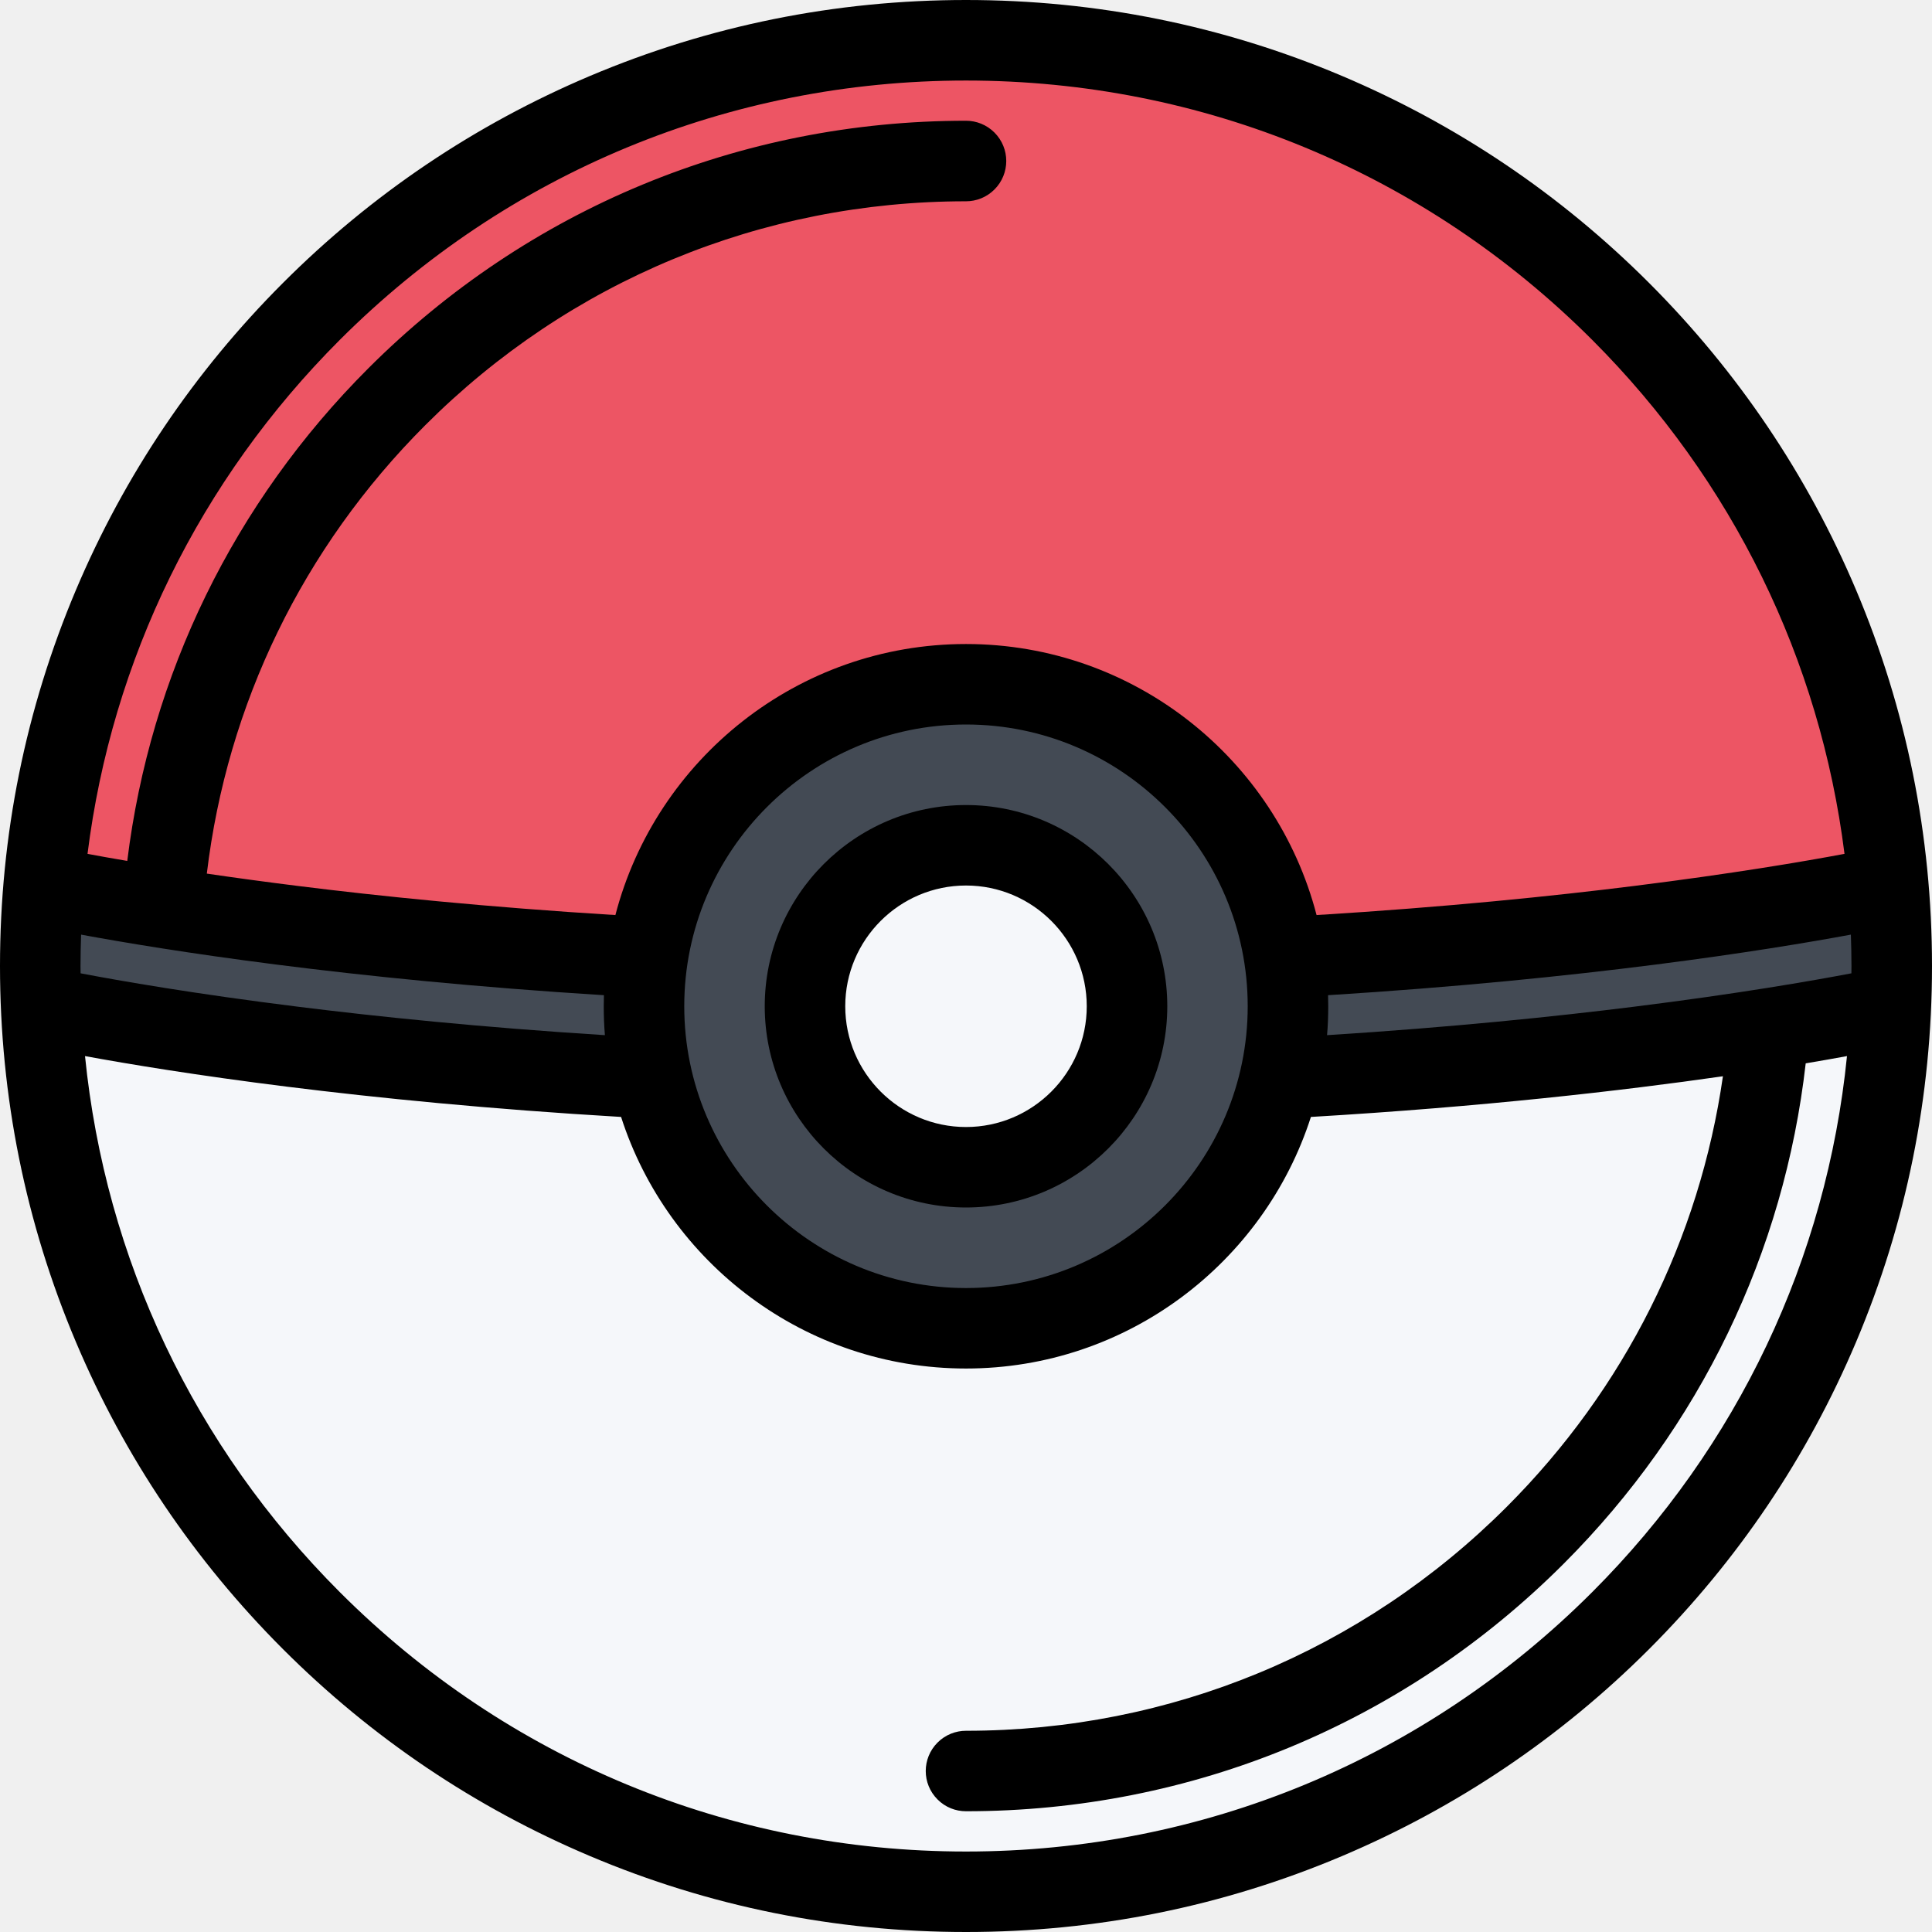
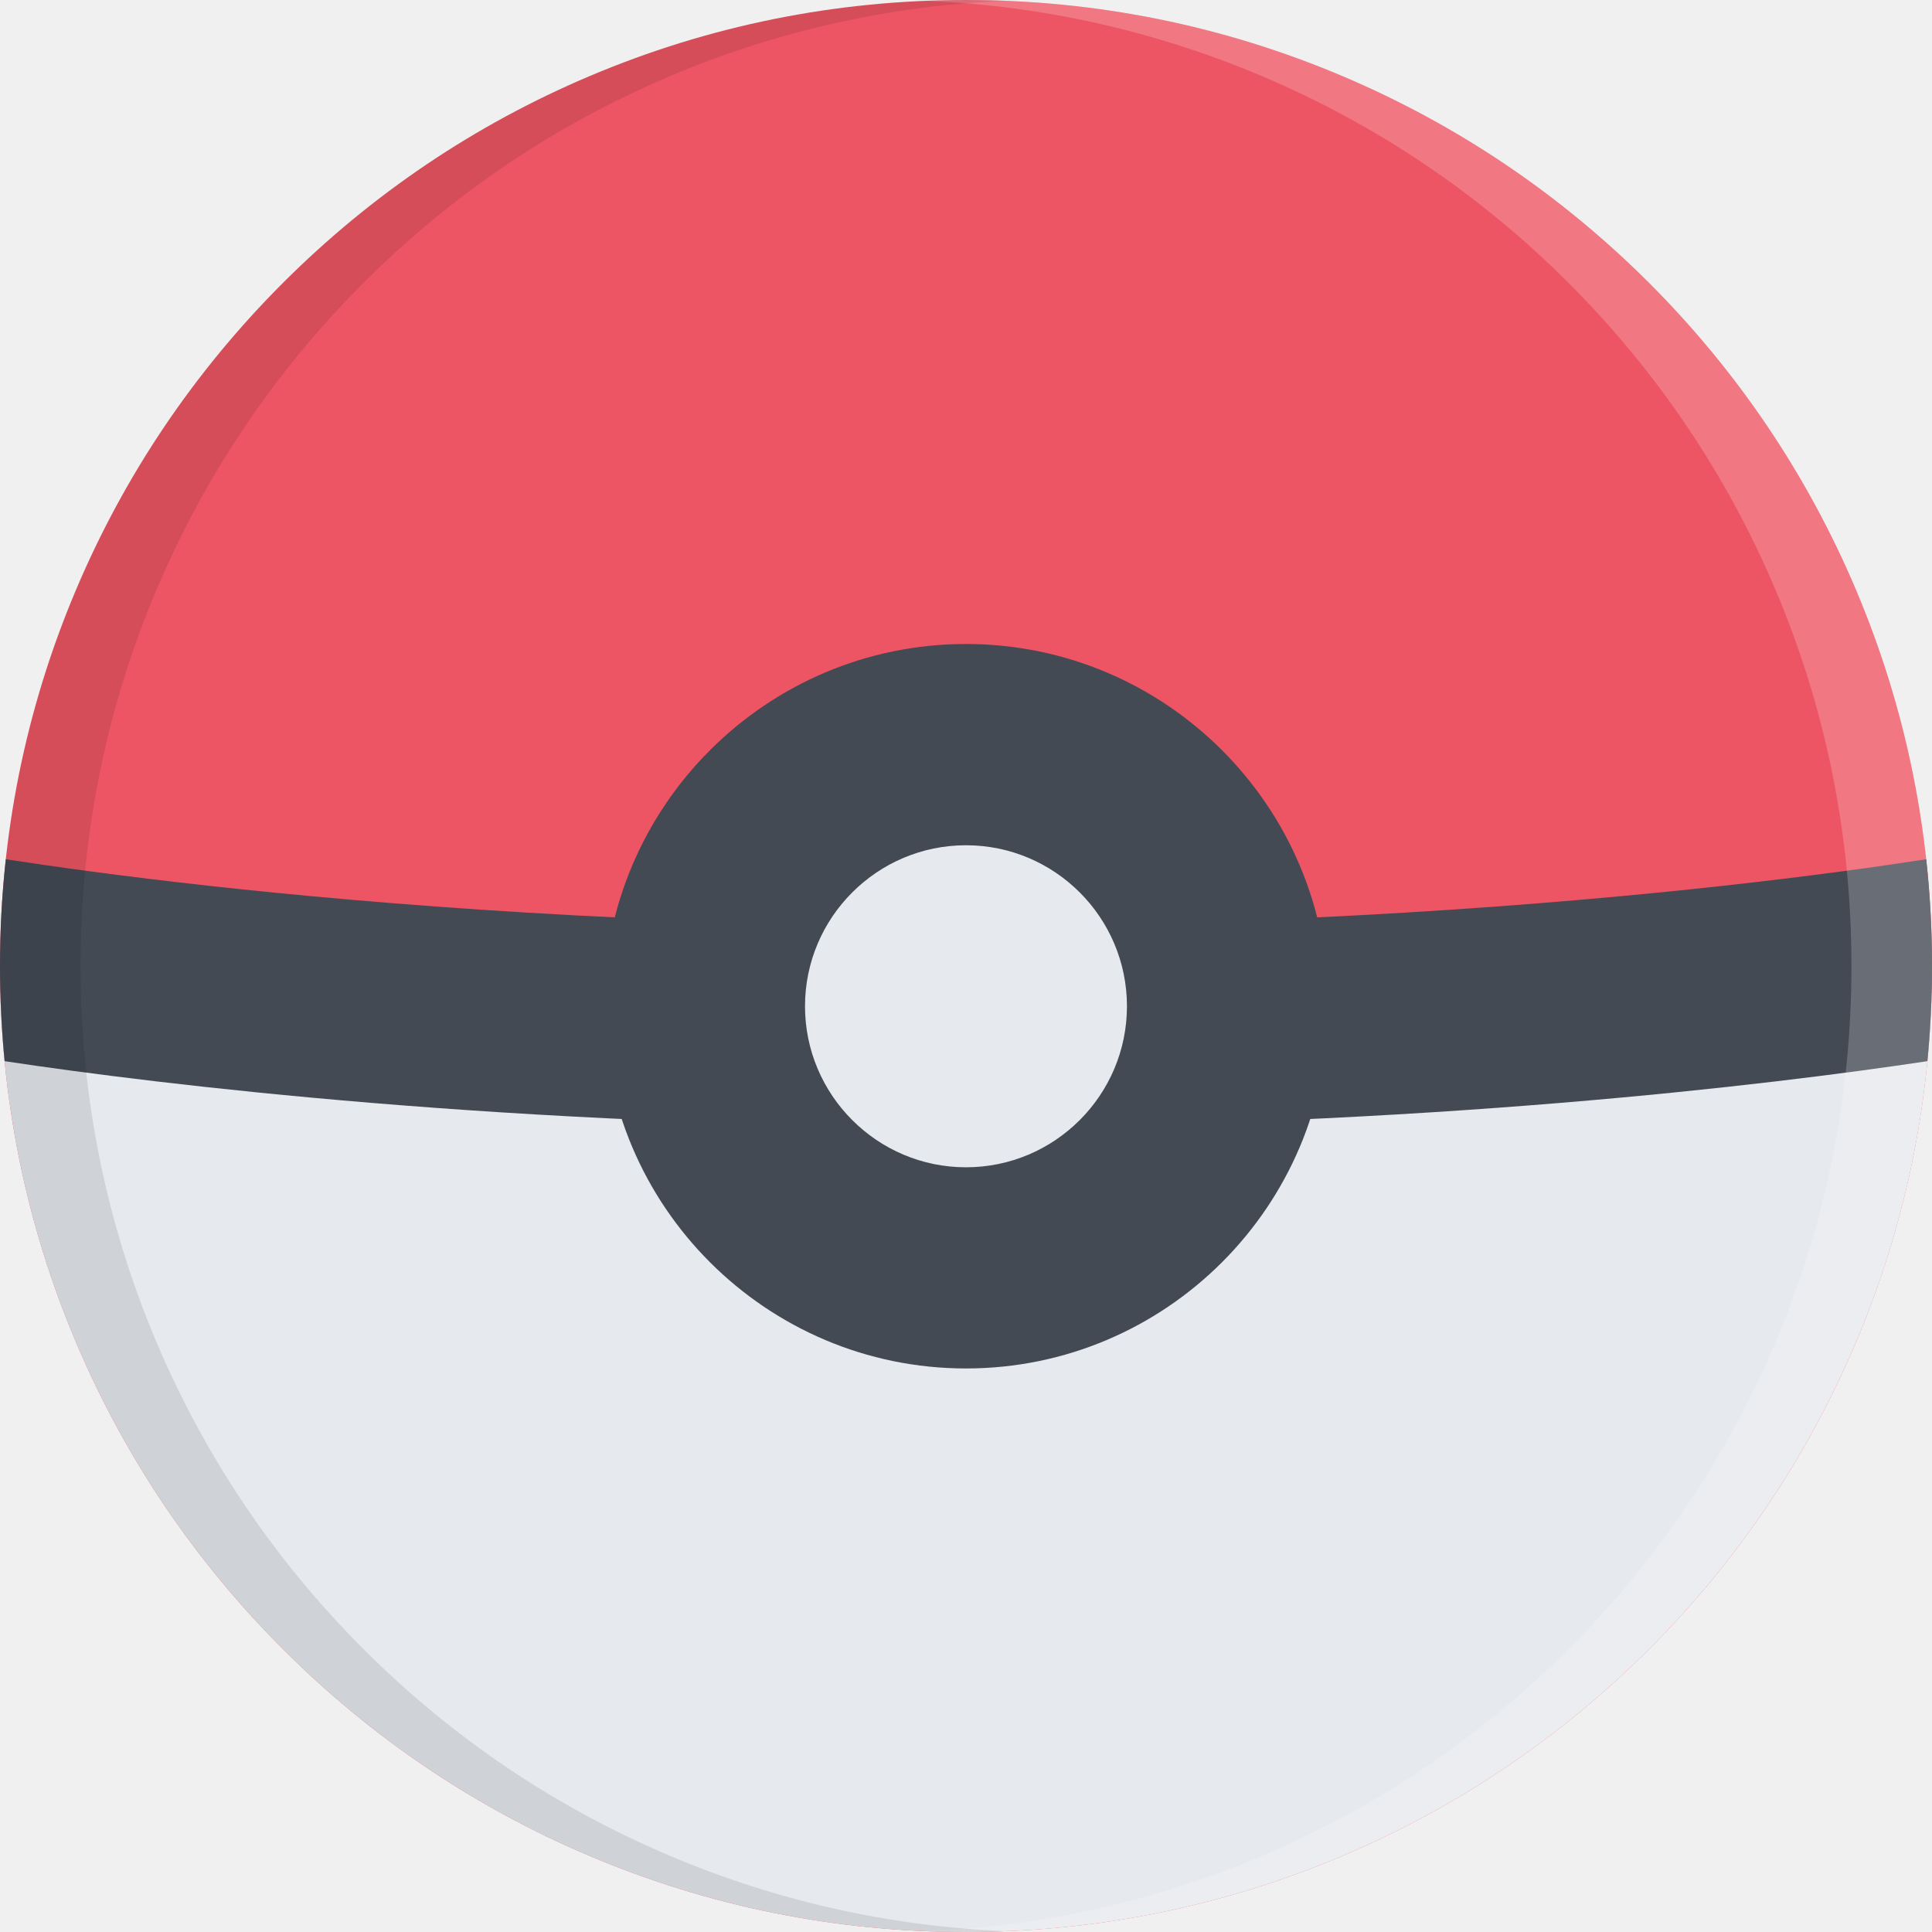
- <svg xmlns="http://www.w3.org/2000/svg" version="1.1" id="Layer_1" x="0px" y="0px" viewBox="0 0 511.99 511.99" style="enable-background:new 0 0 511.99 511.99;" xml:space="preserve">
-   <polygon style="fill:#ED5564;" points="493.991,200.996 478.991,149.497 437.991,89.998 384.493,45.999 319.493,19.999   263.995,13.499 198.996,21.499 128.997,48.999 78.498,87.498 40.499,135.497 18.999,200.496 18.999,236.995 58.498,240.495   168.996,255.995 187.996,210.996 234.995,184.996 262.495,184.996 287.995,188.996 320.993,210.996 347.993,252.495   496.491,235.995 " />
-   <polygon style="fill:#F5F7FA;" points="340.993,288.495 335.993,293.494 319.493,326.993 288.995,346.993 260.245,349.493   235.995,344.993 220.495,339.993 199.996,326.993 187.496,311.994 174.496,288.495 150.497,283.995 75.498,276.495 18.999,271.995   14.999,284.995 40.499,374.493 107.997,451.991 219.495,497.991 304.994,500.491 367.993,478.491 432.991,427.491 482.491,353.493   505.49,266.667 " />
-   <path style="fill:#434A54;" d="M505.49,238.495l-35.999,3l-123.998,18l-8-8l-7.5-17.5l-13.499-26.5l-37.499-19h-23l-43.101,8.719  l-23.398,20.781l-14.5,38h-41.5l-118.497-12l2,22.672l23,4.828l97.92,11.25l34.554,5.375l11.523,27.374l25.5,22.999l23,9.484h45.125  c0,0,29.374-17.984,31.718-19.484c2.328-1.5,31.655-39.998,31.655-39.998l12.5-6.5l130.998-15.328l23.498-7.672L505.49,238.495z" />
-   <path style="fill:#F5F7FA;" d="M296.869,266.557c0,21.844-17.718,39.562-39.562,39.562c-21.851,0-39.562-17.718-39.562-39.562  s17.711-39.562,39.562-39.562C279.151,226.995,296.869,244.714,296.869,266.557z" />
-   <path d="M491.866,156.341c-12.891-30.468-31.344-57.843-54.844-81.358c-23.515-23.515-50.904-41.953-81.373-54.858  C324.087,6.781,290.557,0,255.995,0c-34.554,0-68.085,6.781-99.646,20.125C125.865,33.03,98.482,51.468,74.983,74.983  c-23.507,23.515-41.968,50.89-54.858,81.358C6.773,187.918,0,221.433,0,255.995s6.773,68.092,20.125,99.654  c12.89,30.484,31.351,57.858,54.858,81.373c23.5,23.5,50.882,41.953,81.366,54.844c31.562,13.358,65.092,20.124,99.646,20.124  c34.562,0,68.092-6.766,99.654-20.124c30.469-12.891,57.858-31.344,81.373-54.844c23.5-23.515,41.953-50.889,54.844-81.373  c13.343-31.562,20.124-65.092,20.124-99.654C511.99,221.433,505.209,187.918,491.866,156.341z M490.647,255.995  c0,0.656,0,1.297-0.016,1.938c-10.406,1.984-30.203,5.438-57.672,8.859c-20.765,2.594-48.326,5.453-81.279,7.531  c0.219-2.516,0.312-5.078,0.312-7.656c0-0.984-0.016-1.953-0.047-2.938c68.202-4.234,116.576-11.984,138.545-16.047  C490.585,250.448,490.647,253.214,490.647,255.995z M90.06,90.06c44.328-44.311,103.256-68.717,165.935-68.717  c62.686,0,121.607,24.406,165.935,68.717c37.233,37.25,60.405,84.795,66.874,136.216c-10.812,2.031-29.906,5.281-55.844,8.516  c-21.343,2.672-49.873,5.609-84.061,7.703c-10.734-41.28-48.312-71.827-92.904-71.827c-44.585,0-82.17,30.546-92.913,71.827  c-34.179-2.094-62.709-5.031-84.045-7.703c-8.906-1.109-16.992-2.219-24.227-3.281c5.367-44.859,25.437-86.374,57.882-118.826  c38.274-38.265,89.171-59.343,143.303-59.343l0,0c2.727,0,5.461-1.046,7.539-3.125c4.172-4.172,4.172-10.922,0-15.094  c-2.078-2.078-4.812-3.125-7.539-3.125l0,0l0,0l0,0c-59.835,0-116.084,23.312-158.388,65.608  C61.936,133.277,39.795,178.87,33.725,228.15c-4.094-0.688-7.617-1.328-10.531-1.875C29.647,174.856,52.827,127.31,90.06,90.06z   M330.649,266.667c0,41.171-33.483,74.67-74.654,74.67s-74.663-33.499-74.663-74.67s33.491-74.671,74.663-74.671  C297.166,191.996,330.649,225.495,330.649,266.667z M21.335,255.995c0-2.781,0.062-5.547,0.156-8.312  c21.968,4.062,70.35,11.812,138.552,16.047c-0.031,0.984-0.047,1.953-0.047,2.938c0,2.578,0.102,5.141,0.305,7.656  c-32.944-2.078-60.506-4.938-81.264-7.531c-27.484-3.422-47.273-6.875-57.679-8.859C21.351,257.292,21.335,256.651,21.335,255.995z   M421.93,421.93c-44.328,44.327-103.249,68.733-165.935,68.733c-62.679,0-121.607-24.406-165.935-68.733  c-38.64-38.64-62.14-88.405-67.53-142.06c22.937,4.219,72.53,12.03,142.06,16.124c12.422,38.64,48.702,66.671,91.405,66.671  c42.702,0,78.982-28.031,91.404-66.671c45.594-2.688,82.623-6.968,109.186-10.78c-6.188,43.029-25.984,82.779-57.28,114.091  c-38.28,38.28-89.186,59.358-143.31,59.358l0,0c-2.727,0-5.461,1.047-7.539,3.125c-4.172,4.172-4.172,10.922,0,15.078  c2.078,2.094,4.812,3.125,7.539,3.125c59.843,0,116.092-23.297,158.388-65.593c36.171-36.187,58.437-82.53,64.14-132.606  c4.141-0.703,7.781-1.328,10.938-1.922C484.069,333.524,460.569,383.29,421.93,421.93z" />
-   <path d="M255.995,213.339c-29.406,0-53.335,23.922-53.335,53.328c0,29.405,23.929,53.326,53.335,53.326s53.343-23.921,53.343-53.326  C309.338,237.261,285.401,213.339,255.995,213.339z M255.995,298.666c-17.648,0-32-14.358-32-31.999s14.351-32,32-32  c17.641,0,32,14.359,32,32S273.636,298.666,255.995,298.666z" />
+ <svg xmlns="http://www.w3.org/2000/svg" version="1.1" id="Layer_1" x="0px" y="0px" viewBox="0 0 511.985 511.985" style="enable-background:new 0 0 511.985 511.985;" xml:space="preserve">
+   <path style="fill:#ED5564;" d="M491.859,156.348c-12.891-30.483-31.342-57.865-54.842-81.372  c-23.516-23.5-50.904-41.96-81.373-54.85c-31.56-13.351-65.091-20.125-99.652-20.125c-34.554,0-68.083,6.773-99.645,20.125  c-30.483,12.89-57.865,31.351-81.373,54.85c-23.499,23.507-41.959,50.889-54.85,81.372C6.774,187.91,0,221.44,0,255.993  c0,34.56,6.773,68.091,20.125,99.652c12.89,30.469,31.351,57.857,54.85,81.357c23.507,23.516,50.889,41.967,81.373,54.857  c31.562,13.344,65.091,20.125,99.645,20.125c34.561,0,68.092-6.781,99.652-20.125c30.469-12.891,57.857-31.342,81.373-54.857  c23.5-23.5,41.951-50.889,54.842-81.357c13.344-31.561,20.125-65.092,20.125-99.652C511.984,221.44,505.203,187.91,491.859,156.348z  " />
+   <path style="fill:#E6E9ED;" d="M0.102,263.18c0.875,32.014,7.593,63.092,20.023,92.465c12.89,30.469,31.351,57.857,54.85,81.357  c23.507,23.516,50.889,41.967,81.373,54.857c31.562,13.344,65.091,20.125,99.645,20.125c34.561,0,68.092-6.781,99.652-20.125  c30.469-12.891,57.857-31.342,81.373-54.857c23.5-23.5,41.951-50.889,54.842-81.357c12.438-29.373,19.156-60.451,20.031-92.465  H0.102z" />
+   <path style="fill:#434A54;" d="M510.765,281.211c0.812-8.344,1.219-16.75,1.219-25.218c0-9.516-0.516-18.953-1.531-28.289  c-12.719,1.961-30.984,4.516-53.998,7.054c-43.688,4.82-113.904,10.57-200.463,10.57c-86.552,0-156.776-5.75-200.455-10.57  c-23.022-2.539-41.28-5.093-53.998-7.054C0.516,237.04,0,246.478,0,255.993c0,8.468,0.406,16.875,1.219,25.218  c41.53,6.25,133.027,17.436,254.773,17.436S469.234,287.461,510.765,281.211z" />
+   <path style="fill:#E6E9ED;" d="M309.334,266.656c0,29.459-23.891,53.334-53.342,53.334c-29.452,0-53.334-23.875-53.334-53.334  c0-29.453,23.882-53.327,53.334-53.327C285.443,213.33,309.334,237.204,309.334,266.656z" />
+   <path style="fill:#434A54;" d="M255.992,170.66c-52.936,0-95.997,43.069-95.997,95.997s43.062,95.988,95.997,95.988  s95.996-43.061,95.996-95.988C351.988,213.729,308.928,170.66,255.992,170.66z M255.992,309.335  c-23.522,0-42.663-19.156-42.663-42.678c0-23.523,19.14-42.663,42.663-42.663c23.531,0,42.654,19.14,42.654,42.663  C298.646,290.178,279.523,309.335,255.992,309.335z" />
+   <path style="opacity:0.2;fill:#FFFFFF;enable-background:new    ;" d="M491.859,156.348c-12.891-30.483-31.342-57.865-54.842-81.372  c-23.516-23.5-50.904-41.96-81.373-54.85c-31.56-13.351-65.091-20.125-99.652-20.125c-3.57,0-7.125,0.078-10.664,0.219  c30.789,1.25,60.662,7.93,88.974,19.906c30.498,12.89,57.873,31.351,81.371,54.85c23.5,23.507,41.969,50.889,54.857,81.372  c13.359,31.562,20.109,65.092,20.109,99.646c0,34.56-6.75,68.091-20.109,99.652c-12.889,30.469-31.357,57.857-54.857,81.357  c-23.498,23.516-50.873,41.967-81.371,54.857c-28.312,11.969-58.186,18.656-88.974,19.906c3.539,0.141,7.093,0.219,10.664,0.219  c34.561,0,68.092-6.781,99.652-20.125c30.469-12.891,57.857-31.342,81.373-54.857c23.5-23.5,41.951-50.889,54.842-81.357  c13.344-31.561,20.125-65.092,20.125-99.652C511.984,221.44,505.203,187.91,491.859,156.348z" />
+   <path style="opacity:0.1;enable-background:new    ;" d="M20.125,355.645c12.89,30.469,31.351,57.857,54.85,81.357  c23.507,23.516,50.889,41.967,81.373,54.857c31.562,13.344,65.091,20.125,99.645,20.125c3.57,0,7.125-0.078,10.664-0.219  c-30.789-1.25-60.67-7.938-88.982-19.906c-30.483-12.891-57.857-31.342-81.364-54.857c-23.507-23.5-41.96-50.889-54.858-81.357  c-13.352-31.56-20.117-65.091-20.117-99.652c0-34.554,6.765-68.084,20.116-99.646C54.35,125.864,72.803,98.481,96.31,74.983  c23.507-23.507,50.881-41.968,81.364-54.858c28.312-11.976,58.193-18.656,88.982-19.906c-3.539-0.14-7.094-0.218-10.664-0.218  c-34.554,0-68.083,6.773-99.645,20.125c-30.483,12.89-57.865,31.351-81.373,54.858c-23.499,23.499-41.959,50.881-54.85,81.364  C6.774,187.91,0,221.44,0,255.993C0,290.553,6.774,324.085,20.125,355.645z" />
  <g>
</g>
  <g>
</g>
  <g>
</g>
  <g>
</g>
  <g>
</g>
  <g>
</g>
  <g>
</g>
  <g>
</g>
  <g>
</g>
  <g>
</g>
  <g>
</g>
  <g>
</g>
  <g>
</g>
  <g>
</g>
  <g>
</g>
</svg>
